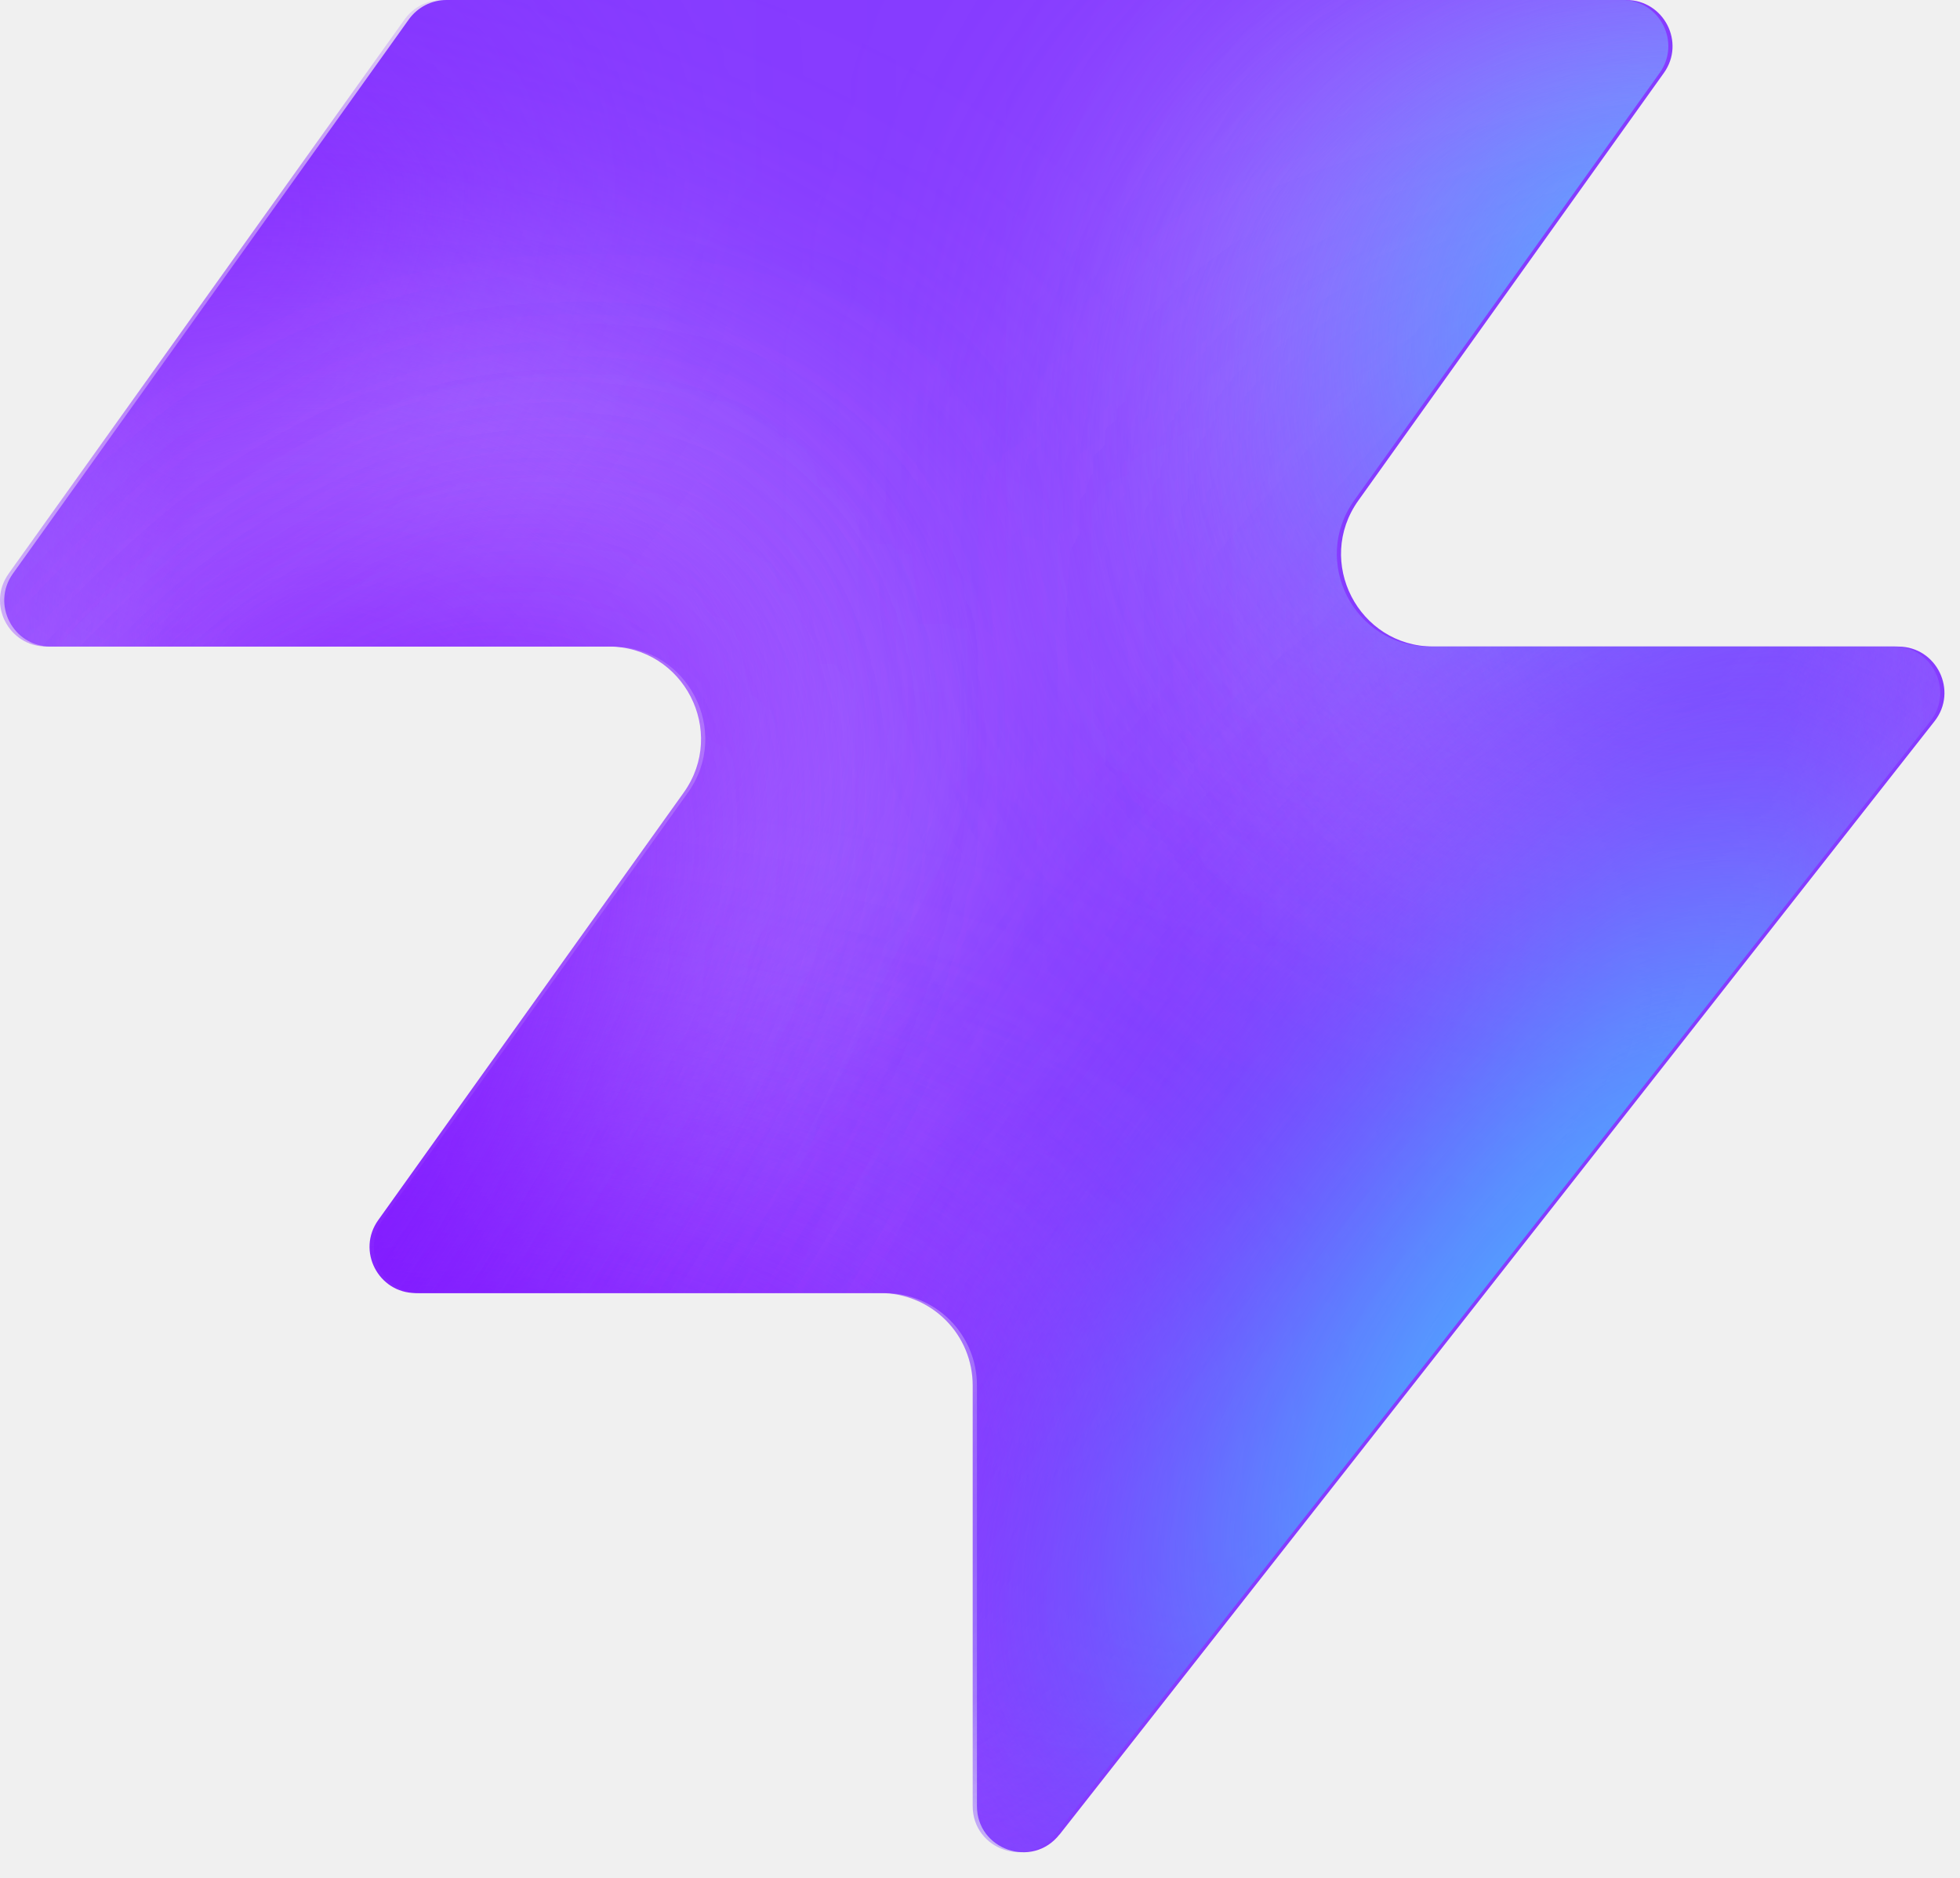
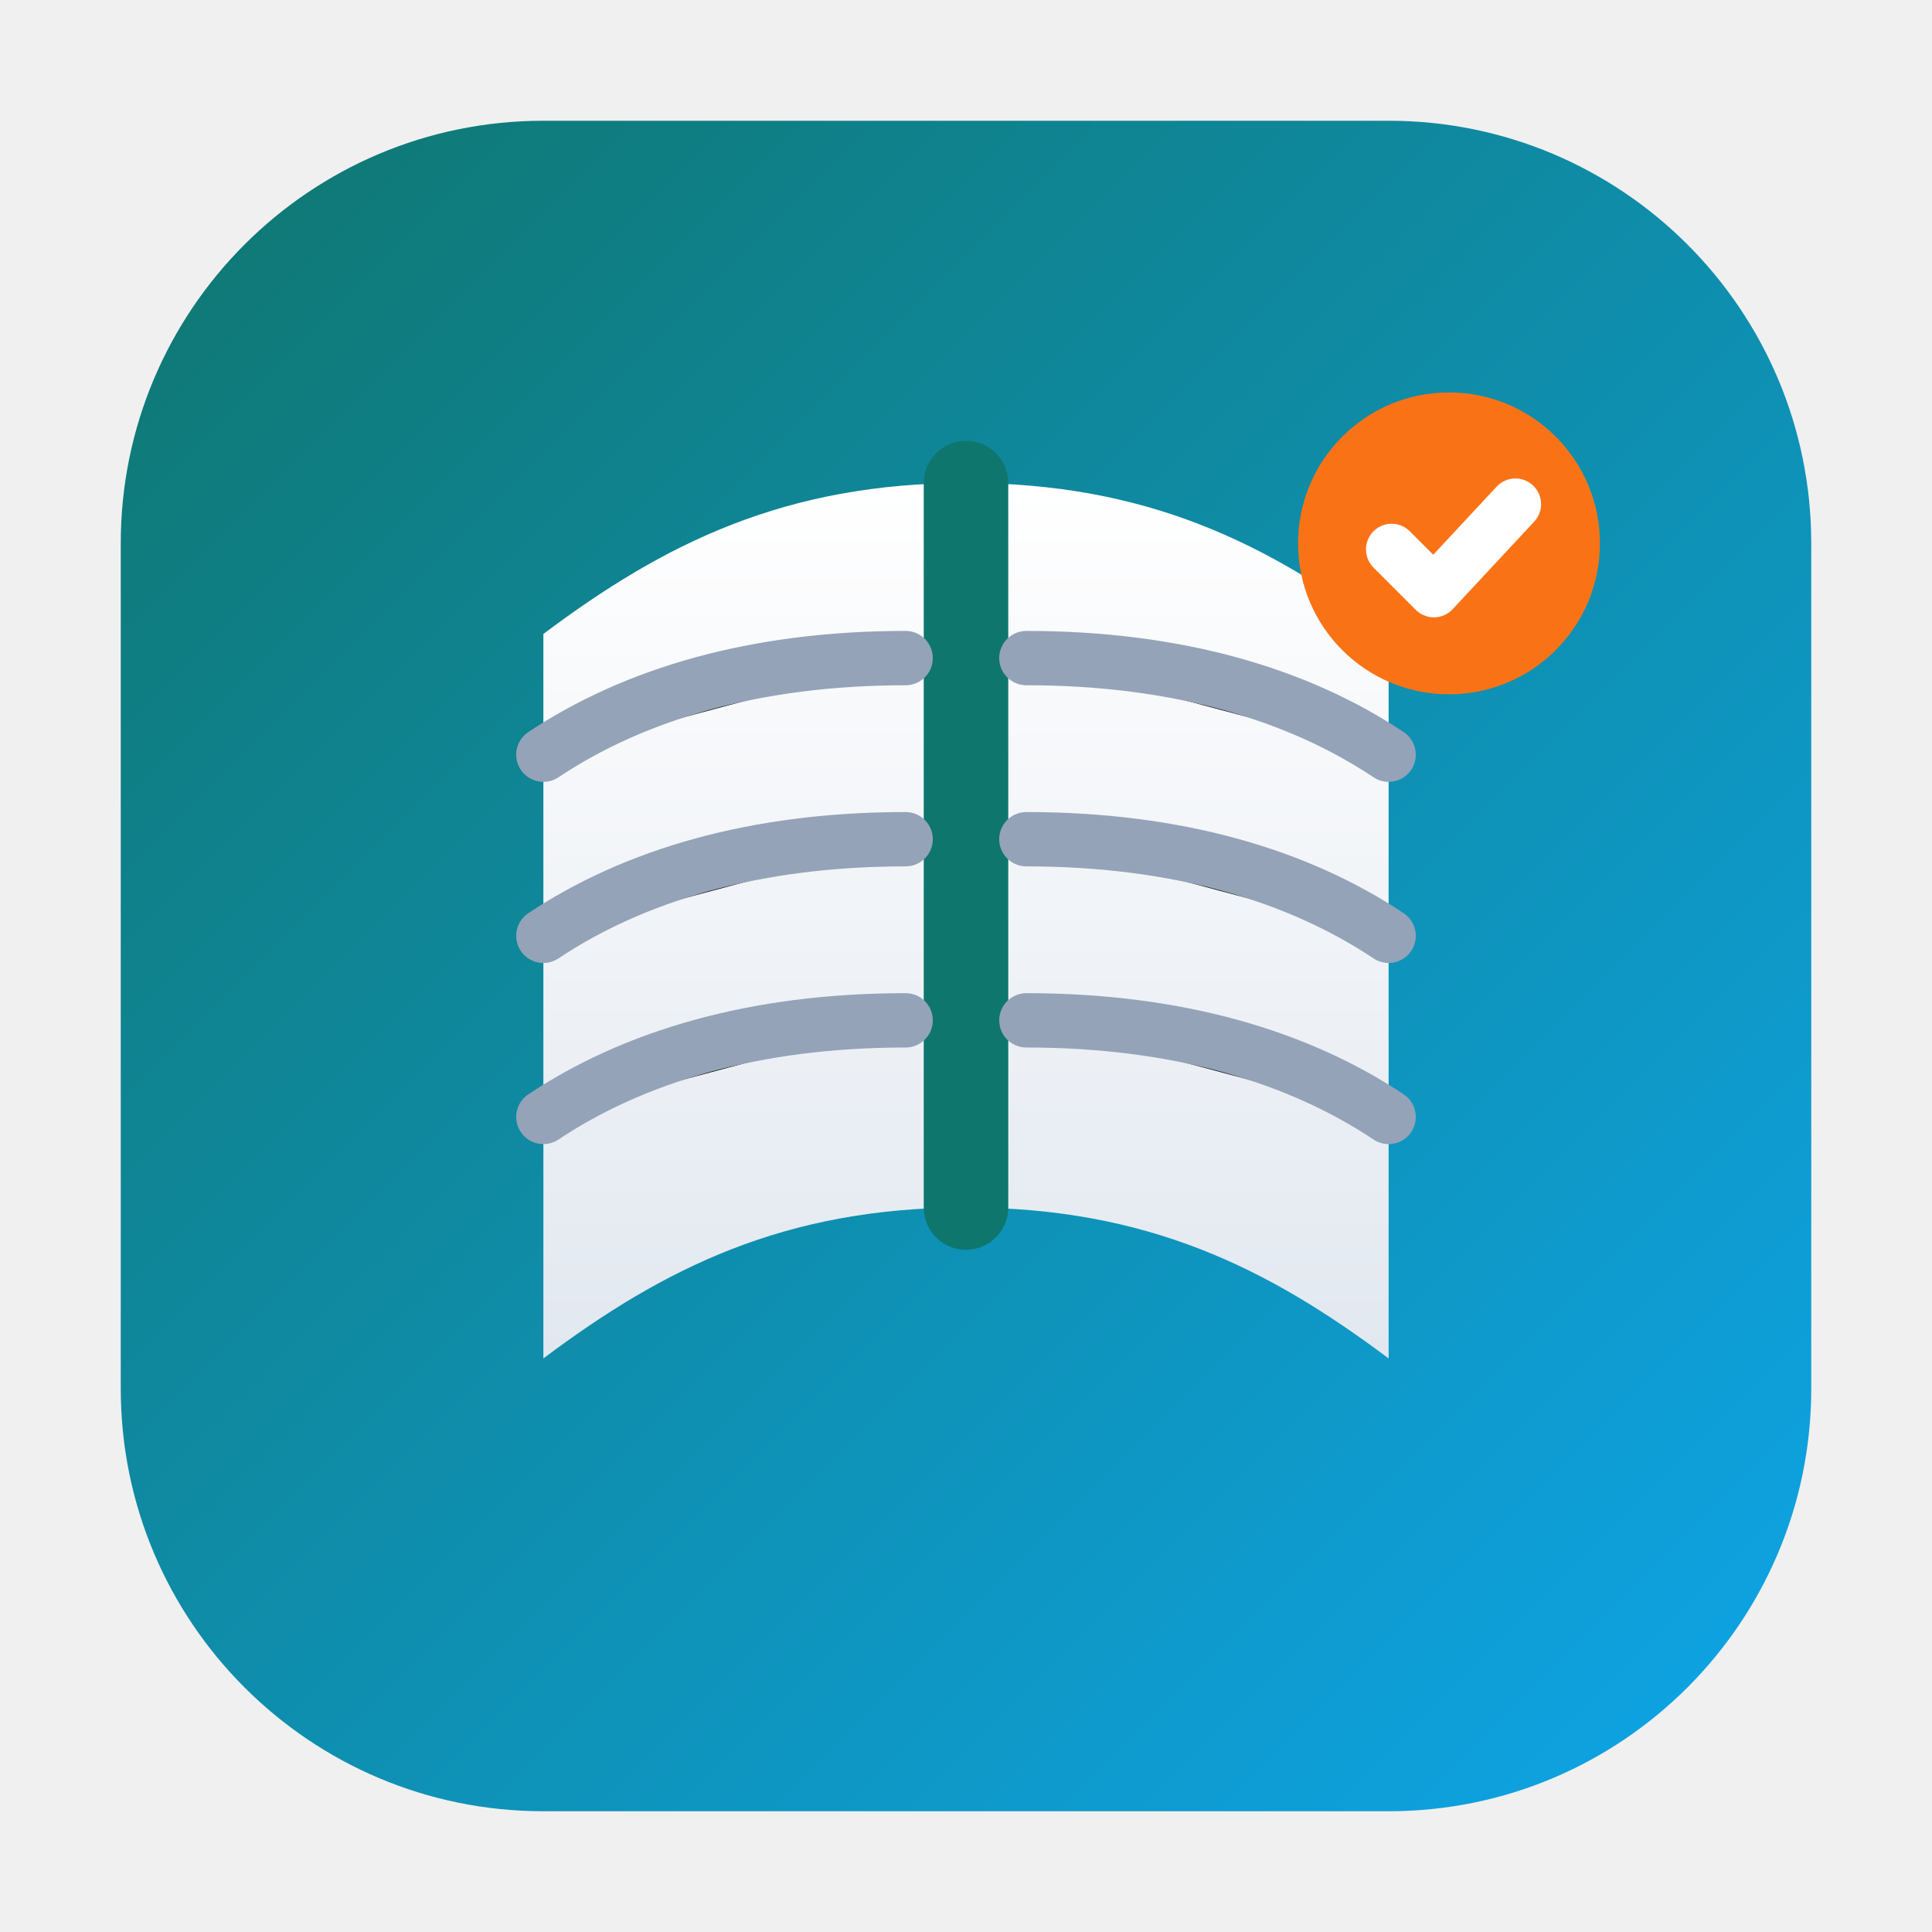
- <svg xmlns="http://www.w3.org/2000/svg" width="48" height="46" fill="none" viewBox="0 0 48 46">
-   <path fill="#863bff" d="M25.946 44.938c-.664.845-2.021.375-2.021-.698V33.937a2.26 2.26 0 0 0-2.262-2.262H10.287c-.92 0-1.456-1.04-.92-1.788l7.48-10.471c1.07-1.497 0-3.578-1.842-3.578H1.237c-.92 0-1.456-1.04-.92-1.788L10.013.474c.214-.297.556-.474.92-.474h28.894c.92 0 1.456 1.04.92 1.788l-7.48 10.471c-1.07 1.498 0 3.579 1.842 3.579h11.377c.943 0 1.473 1.088.89 1.83L25.947 44.94z" style="fill:#863bff;fill:color(display-p3 .525 .23 1);fill-opacity:1" />
-   <mask id="a" width="48" height="46" x="0" y="0" maskUnits="userSpaceOnUse" style="mask-type:alpha">
-     <path fill="#000" d="M25.842 44.938c-.664.844-2.021.375-2.021-.698V33.937a2.26 2.26 0 0 0-2.262-2.262H10.183c-.92 0-1.456-1.04-.92-1.788l7.48-10.471c1.07-1.498 0-3.579-1.842-3.579H1.133c-.92 0-1.456-1.04-.92-1.787L9.91.473c.214-.297.556-.474.92-.474h28.894c.92 0 1.456 1.04.92 1.788l-7.48 10.471c-1.07 1.498 0 3.578 1.842 3.578h11.377c.943 0 1.473 1.088.89 1.832L25.843 44.94z" style="fill:#000;fill-opacity:1" />
-   </mask>
-   <g mask="url(#a)">
-     <g filter="url(#b)">
-       <ellipse cx="5.508" cy="14.704" fill="#ede6ff" rx="5.508" ry="14.704" style="fill:#ede6ff;fill:color(display-p3 .927 .903 1);fill-opacity:1" transform="matrix(.00324 1 1 -.00324 -4.47 31.516)" />
-     </g>
-     <g filter="url(#c)">
-       <ellipse cx="10.399" cy="29.851" fill="#ede6ff" rx="10.399" ry="29.851" style="fill:#ede6ff;fill:color(display-p3 .927 .903 1);fill-opacity:1" transform="matrix(.00324 1 1 -.00324 -39.328 7.883)" />
-     </g>
-     <g filter="url(#d)">
-       <ellipse cx="5.508" cy="30.487" fill="#7e14ff" rx="5.508" ry="30.487" style="fill:#7e14ff;fill:color(display-p3 .492 .077 1);fill-opacity:1" transform="rotate(89.814 -25.913 -14.639)scale(1 -1)" />
-     </g>
-     <g filter="url(#e)">
-       <ellipse cx="5.508" cy="30.599" fill="#7e14ff" rx="5.508" ry="30.599" style="fill:#7e14ff;fill:color(display-p3 .492 .077 1);fill-opacity:1" transform="rotate(89.814 -32.644 -3.334)scale(1 -1)" />
-     </g>
-     <g filter="url(#f)">
-       <ellipse cx="5.508" cy="30.599" fill="#7e14ff" rx="5.508" ry="30.599" style="fill:#7e14ff;fill:color(display-p3 .492 .077 1);fill-opacity:1" transform="matrix(.00324 1 1 -.00324 -34.34 30.47)" />
-     </g>
-     <g filter="url(#g)">
-       <ellipse cx="14.072" cy="22.078" fill="#ede6ff" rx="14.072" ry="22.078" style="fill:#ede6ff;fill:color(display-p3 .927 .903 1);fill-opacity:1" transform="rotate(93.35 24.506 48.493)scale(-1 1)" />
-     </g>
-     <g filter="url(#h)">
-       <ellipse cx="3.47" cy="21.501" fill="#7e14ff" rx="3.47" ry="21.501" style="fill:#7e14ff;fill:color(display-p3 .492 .077 1);fill-opacity:1" transform="rotate(89.009 28.708 47.59)scale(-1 1)" />
-     </g>
-     <g filter="url(#i)">
-       <ellipse cx="3.47" cy="21.501" fill="#7e14ff" rx="3.47" ry="21.501" style="fill:#7e14ff;fill:color(display-p3 .492 .077 1);fill-opacity:1" transform="rotate(89.009 28.708 47.59)scale(-1 1)" />
-     </g>
-     <g filter="url(#j)">
-       <ellipse cx=".387" cy="8.972" fill="#7e14ff" rx="4.407" ry="29.108" style="fill:#7e14ff;fill:color(display-p3 .492 .077 1);fill-opacity:1" transform="rotate(39.51 .387 8.972)" />
-     </g>
-     <g filter="url(#k)">
-       <ellipse cx="47.523" cy="-6.092" fill="#7e14ff" rx="4.407" ry="29.108" style="fill:#7e14ff;fill:color(display-p3 .492 .077 1);fill-opacity:1" transform="rotate(37.892 47.523 -6.092)" />
-     </g>
-     <g filter="url(#l)">
-       <ellipse cx="41.412" cy="6.333" fill="#47bfff" rx="5.971" ry="9.665" style="fill:#47bfff;fill:color(display-p3 .28 .748 1);fill-opacity:1" transform="rotate(37.892 41.412 6.333)" />
-     </g>
-     <g filter="url(#m)">
-       <ellipse cx="-1.879" cy="38.332" fill="#7e14ff" rx="4.407" ry="29.108" style="fill:#7e14ff;fill:color(display-p3 .492 .077 1);fill-opacity:1" transform="rotate(37.892 -1.88 38.332)" />
-     </g>
-     <g filter="url(#n)">
-       <ellipse cx="-1.879" cy="38.332" fill="#7e14ff" rx="4.407" ry="29.108" style="fill:#7e14ff;fill:color(display-p3 .492 .077 1);fill-opacity:1" transform="rotate(37.892 -1.88 38.332)" />
-     </g>
-     <g filter="url(#o)">
-       <ellipse cx="35.651" cy="29.907" fill="#7e14ff" rx="4.407" ry="29.108" style="fill:#7e14ff;fill:color(display-p3 .492 .077 1);fill-opacity:1" transform="rotate(37.892 35.651 29.907)" />
-     </g>
-     <g filter="url(#p)">
-       <ellipse cx="38.418" cy="32.4" fill="#47bfff" rx="5.971" ry="15.297" style="fill:#47bfff;fill:color(display-p3 .28 .748 1);fill-opacity:1" transform="rotate(37.892 38.418 32.4)" />
-     </g>
-   </g>
+ <svg xmlns="http://www.w3.org/2000/svg" viewBox="0 0 64 64">
  <defs>
-     <filter id="b" width="60.045" height="41.654" x="-19.77" y="16.149" color-interpolation-filters="sRGB" filterUnits="userSpaceOnUse">
-       <feFlood flood-opacity="0" result="BackgroundImageFix" />
-       <feBlend in="SourceGraphic" in2="BackgroundImageFix" result="shape" />
-       <feGaussianBlur result="effect1_foregroundBlur_2002_17158" stdDeviation="7.659" />
-     </filter>
-     <filter id="c" width="90.34" height="51.437" x="-54.613" y="-7.533" color-interpolation-filters="sRGB" filterUnits="userSpaceOnUse">
-       <feFlood flood-opacity="0" result="BackgroundImageFix" />
-       <feBlend in="SourceGraphic" in2="BackgroundImageFix" result="shape" />
-       <feGaussianBlur result="effect1_foregroundBlur_2002_17158" stdDeviation="7.659" />
-     </filter>
-     <filter id="d" width="79.355" height="29.4" x="-49.64" y="2.03" color-interpolation-filters="sRGB" filterUnits="userSpaceOnUse">
-       <feFlood flood-opacity="0" result="BackgroundImageFix" />
-       <feBlend in="SourceGraphic" in2="BackgroundImageFix" result="shape" />
-       <feGaussianBlur result="effect1_foregroundBlur_2002_17158" stdDeviation="4.596" />
-     </filter>
-     <filter id="e" width="79.579" height="29.4" x="-45.045" y="20.029" color-interpolation-filters="sRGB" filterUnits="userSpaceOnUse">
-       <feFlood flood-opacity="0" result="BackgroundImageFix" />
-       <feBlend in="SourceGraphic" in2="BackgroundImageFix" result="shape" />
-       <feGaussianBlur result="effect1_foregroundBlur_2002_17158" stdDeviation="4.596" />
-     </filter>
-     <filter id="f" width="79.579" height="29.4" x="-43.513" y="21.178" color-interpolation-filters="sRGB" filterUnits="userSpaceOnUse">
-       <feFlood flood-opacity="0" result="BackgroundImageFix" />
-       <feBlend in="SourceGraphic" in2="BackgroundImageFix" result="shape" />
-       <feGaussianBlur result="effect1_foregroundBlur_2002_17158" stdDeviation="4.596" />
-     </filter>
-     <filter id="g" width="74.749" height="58.852" x="15.756" y="-17.901" color-interpolation-filters="sRGB" filterUnits="userSpaceOnUse">
-       <feFlood flood-opacity="0" result="BackgroundImageFix" />
-       <feBlend in="SourceGraphic" in2="BackgroundImageFix" result="shape" />
-       <feGaussianBlur result="effect1_foregroundBlur_2002_17158" stdDeviation="7.659" />
-     </filter>
-     <filter id="h" width="61.377" height="25.362" x="23.548" y="2.284" color-interpolation-filters="sRGB" filterUnits="userSpaceOnUse">
-       <feFlood flood-opacity="0" result="BackgroundImageFix" />
-       <feBlend in="SourceGraphic" in2="BackgroundImageFix" result="shape" />
-       <feGaussianBlur result="effect1_foregroundBlur_2002_17158" stdDeviation="4.596" />
-     </filter>
-     <filter id="i" width="61.377" height="25.362" x="23.548" y="2.284" color-interpolation-filters="sRGB" filterUnits="userSpaceOnUse">
-       <feFlood flood-opacity="0" result="BackgroundImageFix" />
-       <feBlend in="SourceGraphic" in2="BackgroundImageFix" result="shape" />
-       <feGaussianBlur result="effect1_foregroundBlur_2002_17158" stdDeviation="4.596" />
-     </filter>
-     <filter id="j" width="56.045" height="63.649" x="-27.636" y="-22.853" color-interpolation-filters="sRGB" filterUnits="userSpaceOnUse">
-       <feFlood flood-opacity="0" result="BackgroundImageFix" />
-       <feBlend in="SourceGraphic" in2="BackgroundImageFix" result="shape" />
-       <feGaussianBlur result="effect1_foregroundBlur_2002_17158" stdDeviation="4.596" />
-     </filter>
-     <filter id="k" width="54.814" height="64.646" x="20.116" y="-38.415" color-interpolation-filters="sRGB" filterUnits="userSpaceOnUse">
-       <feFlood flood-opacity="0" result="BackgroundImageFix" />
-       <feBlend in="SourceGraphic" in2="BackgroundImageFix" result="shape" />
-       <feGaussianBlur result="effect1_foregroundBlur_2002_17158" stdDeviation="4.596" />
-     </filter>
-     <filter id="l" width="33.541" height="35.313" x="24.641" y="-11.323" color-interpolation-filters="sRGB" filterUnits="userSpaceOnUse">
-       <feFlood flood-opacity="0" result="BackgroundImageFix" />
-       <feBlend in="SourceGraphic" in2="BackgroundImageFix" result="shape" />
-       <feGaussianBlur result="effect1_foregroundBlur_2002_17158" stdDeviation="4.596" />
-     </filter>
-     <filter id="m" width="54.814" height="64.646" x="-29.286" y="6.009" color-interpolation-filters="sRGB" filterUnits="userSpaceOnUse">
-       <feFlood flood-opacity="0" result="BackgroundImageFix" />
-       <feBlend in="SourceGraphic" in2="BackgroundImageFix" result="shape" />
-       <feGaussianBlur result="effect1_foregroundBlur_2002_17158" stdDeviation="4.596" />
-     </filter>
-     <filter id="n" width="54.814" height="64.646" x="-29.286" y="6.009" color-interpolation-filters="sRGB" filterUnits="userSpaceOnUse">
-       <feFlood flood-opacity="0" result="BackgroundImageFix" />
-       <feBlend in="SourceGraphic" in2="BackgroundImageFix" result="shape" />
-       <feGaussianBlur result="effect1_foregroundBlur_2002_17158" stdDeviation="4.596" />
-     </filter>
-     <filter id="o" width="54.814" height="64.646" x="8.244" y="-2.416" color-interpolation-filters="sRGB" filterUnits="userSpaceOnUse">
-       <feFlood flood-opacity="0" result="BackgroundImageFix" />
-       <feBlend in="SourceGraphic" in2="BackgroundImageFix" result="shape" />
-       <feGaussianBlur result="effect1_foregroundBlur_2002_17158" stdDeviation="4.596" />
-     </filter>
-     <filter id="p" width="39.409" height="43.623" x="18.713" y="10.588" color-interpolation-filters="sRGB" filterUnits="userSpaceOnUse">
-       <feFlood flood-opacity="0" result="BackgroundImageFix" />
-       <feBlend in="SourceGraphic" in2="BackgroundImageFix" result="shape" />
-       <feGaussianBlur result="effect1_foregroundBlur_2002_17158" stdDeviation="4.596" />
-     </filter>
+     <linearGradient id="bg" x1="0" y1="0" x2="1" y2="1">
+       <stop offset="0%" stop-color="#0f766e" />
+       <stop offset="100%" stop-color="#0ea5e9" />
+     </linearGradient>
+     <linearGradient id="book" x1="0" y1="0" x2="0" y2="1">
+       <stop offset="0%" stop-color="#ffffff" />
+       <stop offset="100%" stop-color="#e2e8f0" />
+     </linearGradient>
  </defs>
+   <rect x="4" y="4" width="56" height="56" rx="14" fill="url(#bg)" />
+   <path d="M32 16c-6 0-10 2-14 5v24c4-3 8-5 14-5s10 2 14 5V21c-4-3-8-5-14-5z" fill="url(#book)" />
+   <path d="M32 16v24" stroke="#0f766e" stroke-width="2.8" stroke-linecap="round" />
+   <path d="M18 25c3-2 7-3.2 12-3.2M18 31c3-2 7-3.2 12-3.2M18 37c3-2 7-3.2 12-3.2" stroke="#94a3b8" stroke-width="1.8" stroke-linecap="round" />
+   <path d="M46 25c-3-2-7-3.2-12-3.2M46 31c-3-2-7-3.2-12-3.2M46 37c-3-2-7-3.2-12-3.2" stroke="#94a3b8" stroke-width="1.8" stroke-linecap="round" />
+   <circle cx="48" cy="18" r="5" fill="#f97316" />
+   <path d="M46.1 18.2l1.4 1.4 2.7-2.9" fill="none" stroke="#fff" stroke-width="1.7" stroke-linecap="round" stroke-linejoin="round" />
</svg>
